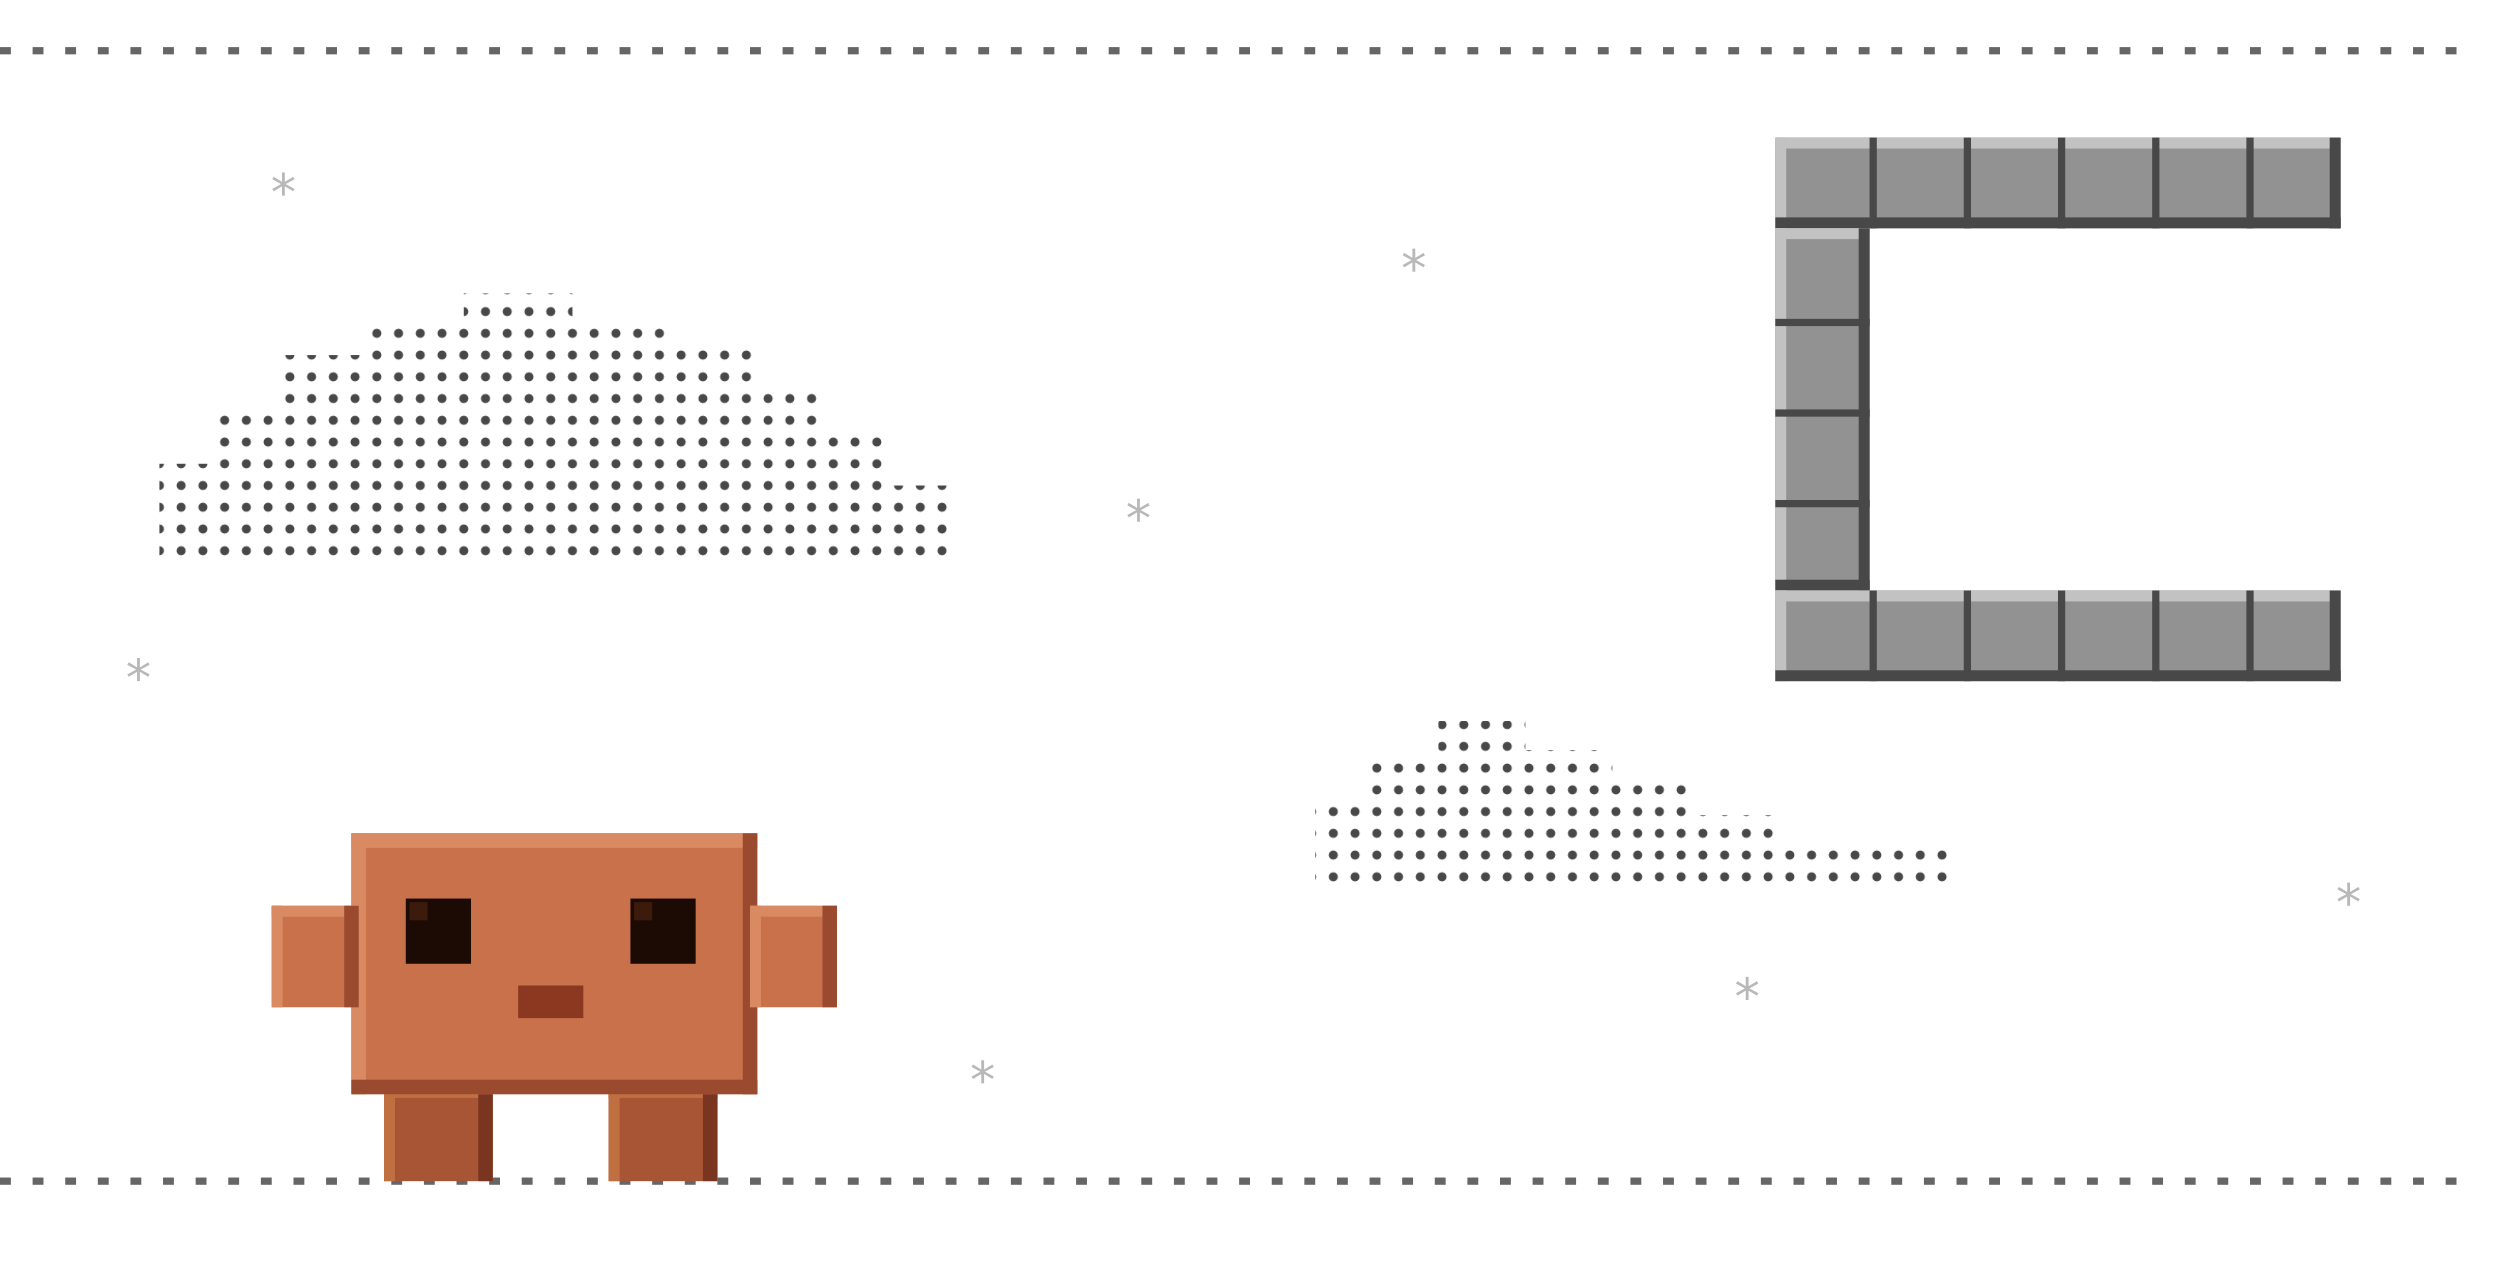
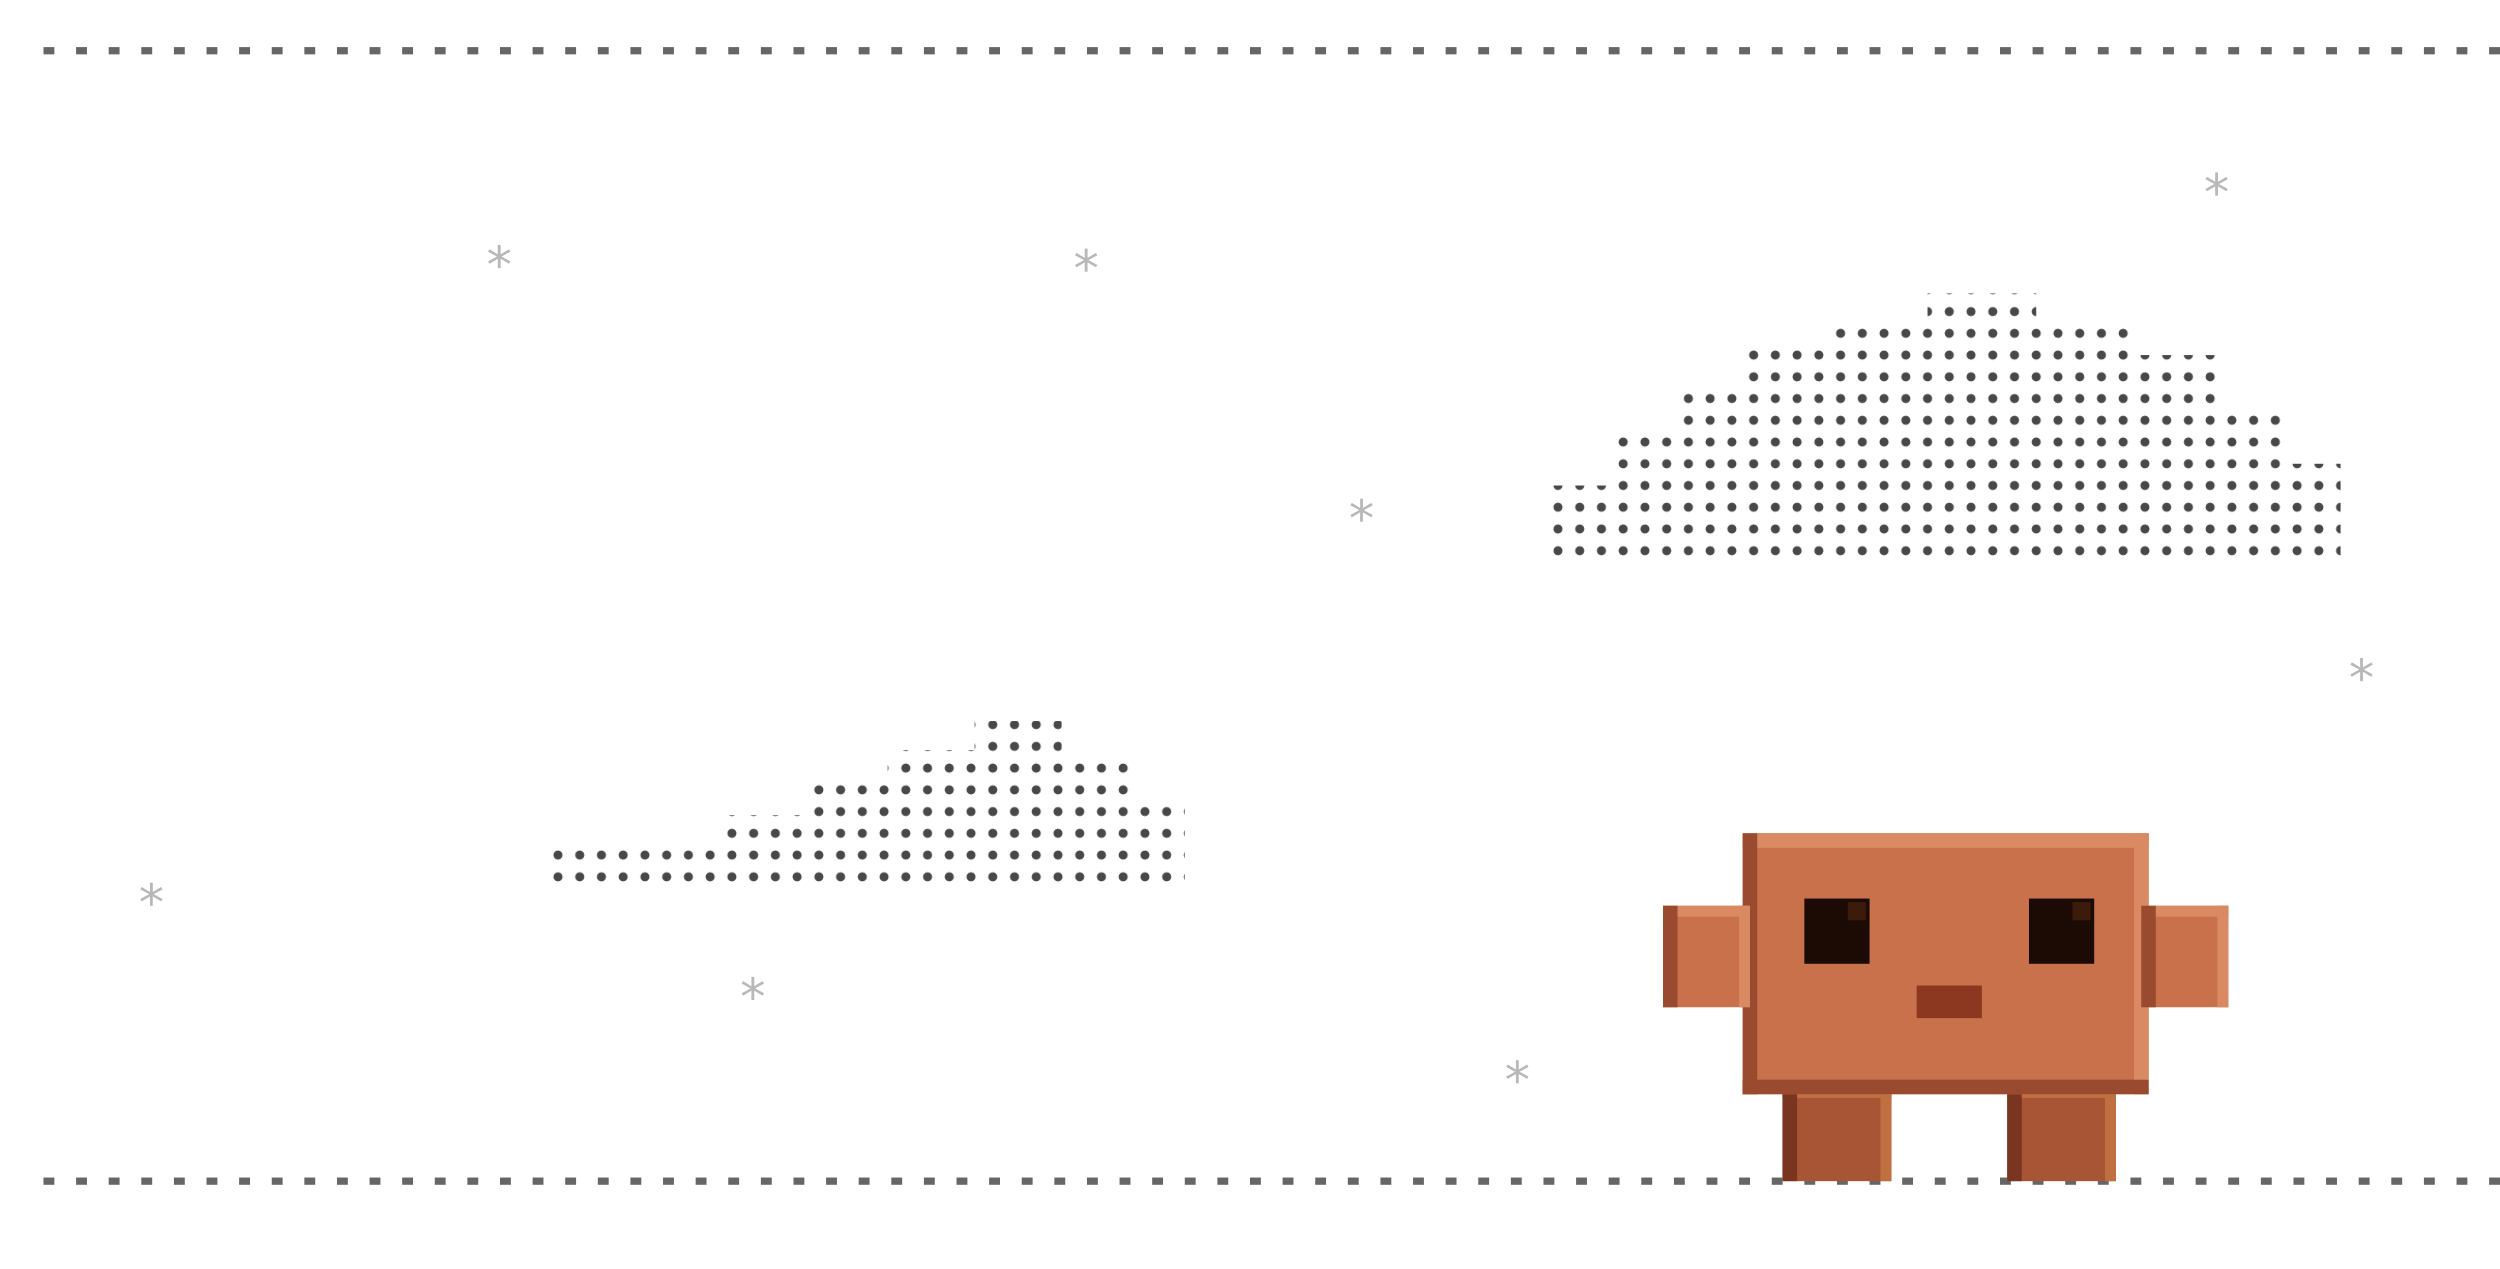
<svg xmlns="http://www.w3.org/2000/svg" viewBox="0 0 690 350" role="img" style="">
  <defs>
    <pattern id="dp" x="0" y="0" width="6" height="6" patternUnits="userSpaceOnUse">
      <circle cx="2" cy="2" r="1.25" fill="#484848" />
    </pattern>
    <filter id="starGlow" x="-120%" y="-120%" width="340%" height="340%" color-interpolation-filters="sRGB">
      <feGaussianBlur in="SourceGraphic" stdDeviation="0.15" result="softGlow">
        <animate attributeName="stdDeviation" values="0.15;0.55;0.15" dur="1.32s" repeatCount="indefinite" />
      </feGaussianBlur>
      <feColorMatrix in="softGlow" type="matrix" values="1 0 0 0 0.38               0 1 0 0 0.38               0 0 1 0 0.38               0 0 0 0.70 0" result="glowColor">
        <animate attributeName="values" values="1 0 0 0 0.25 0 1 0 0 0.25 0 0 1 0 0.25 0 0 0 0.35 0;                 1 0 0 0 0.45 0 1 0 0 0.45 0 0 1 0 0.45 0 0 0 0.80 0;                 1 0 0 0 0.25 0 1 0 0 0.25 0 0 1 0 0.25 0 0 0 0.35 0" dur="1.32s" repeatCount="indefinite" />
      </feColorMatrix>
      <feMerge>
        <feMergeNode in="glowColor" />
        <feMergeNode in="SourceGraphic" />
      </feMerge>
    </filter>
    <style>
   .star-shimmer { transform-box: fill-box; transform-origin: center; filter: url(#starGlow); animation: starBreath 1.32s ease-in-out infinite; }
  @keyframes starBreath {
    0%, 100% { transform: scale(1); }
    50% { transform: scale(1.08); }
  }
</style>
  </defs>
-   <rect width="680" height="340" fill="transparent" style="fill:transparent;stroke:none;color:rgb(0, 0, 0);stroke-width:1px;stroke-linecap:butt;stroke-linejoin:miter;opacity:1;font-family:&quot;Anthropic Sans&quot;, -apple-system, BlinkMacSystemFont, &quot;Segoe UI&quot;, sans-serif;font-size:16px;font-weight:400;text-anchor:start;dominant-baseline:auto" />
-   <line x1="0" y1="14" x2="680" y2="14" stroke="#666" stroke-width="2" stroke-dasharray="3,6" style="fill:rgb(0, 0, 0);stroke:rgb(102, 102, 102);color:rgb(0, 0, 0);stroke-width:2px;stroke-dasharray:3px, 6px;stroke-linecap:butt;stroke-linejoin:miter;opacity:1;font-family:&quot;Anthropic Sans&quot;, -apple-system, BlinkMacSystemFont, &quot;Segoe UI&quot;, sans-serif;font-size:16px;font-weight:400;text-anchor:start;dominant-baseline:auto" />
-   <line x1="0" y1="326" x2="680" y2="326" stroke="#666" stroke-width="2" stroke-dasharray="3,6" style="fill:rgb(0, 0, 0);stroke:rgb(102, 102, 102);color:rgb(0, 0, 0);stroke-width:2px;stroke-dasharray:3px, 6px;stroke-linecap:butt;stroke-linejoin:miter;opacity:1;font-family:&quot;Anthropic Sans&quot;, -apple-system, BlinkMacSystemFont, &quot;Segoe UI&quot;, sans-serif;font-size:16px;font-weight:400;text-anchor:start;dominant-baseline:auto" />
-   <text x="74" y="58" fill="#b8b8b8" font-size="14" font-family="monospace" style="fill:rgb(184, 184, 184);stroke:none;color:rgb(0, 0, 0);stroke-width:1px;stroke-linecap:butt;stroke-linejoin:miter;opacity:1;font-family:monospace;font-size:14px;font-weight:400;text-anchor:start;dominant-baseline:auto" class="star-shimmer">
-     <animate attributeName="opacity" values="0.35;1;0.35" dur="1.32s" begin="0s" repeatCount="indefinite" />*</text>
-   <text x="386" y="79" fill="#b8b8b8" font-size="14" font-family="monospace" style="fill:rgb(184, 184, 184);stroke:none;color:rgb(0, 0, 0);stroke-width:1px;stroke-linecap:butt;stroke-linejoin:miter;opacity:1;font-family:monospace;font-size:14px;font-weight:400;text-anchor:start;dominant-baseline:auto" class="star-shimmer">
-     <animate attributeName="opacity" values="0.35;1;0.35" dur="1.32s" begin="0.16s" repeatCount="indefinite" />*</text>
-   <text x="310" y="148" fill="#b8b8b8" font-size="14" font-family="monospace" style="fill:rgb(184, 184, 184);stroke:none;color:rgb(0, 0, 0);stroke-width:1px;stroke-linecap:butt;stroke-linejoin:miter;opacity:1;font-family:monospace;font-size:14px;font-weight:400;text-anchor:start;dominant-baseline:auto" class="star-shimmer">
-     <animate attributeName="opacity" values="0.35;1;0.35" dur="1.32s" begin="0.32s" repeatCount="indefinite" />*</text>
-   <text x="34" y="192" fill="#b8b8b8" font-size="14" font-family="monospace" style="fill:rgb(184, 184, 184);stroke:none;color:rgb(0, 0, 0);stroke-width:1px;stroke-linecap:butt;stroke-linejoin:miter;opacity:1;font-family:monospace;font-size:14px;font-weight:400;text-anchor:start;dominant-baseline:auto" class="star-shimmer">
-     <animate attributeName="opacity" values="0.35;1;0.35" dur="1.32s" begin="0.48s" repeatCount="indefinite" />*</text>
-   <text x="478" y="280" fill="#b8b8b8" font-size="14" font-family="monospace" style="fill:rgb(184, 184, 184);stroke:none;color:rgb(0, 0, 0);stroke-width:1px;stroke-linecap:butt;stroke-linejoin:miter;opacity:1;font-family:monospace;font-size:14px;font-weight:400;text-anchor:start;dominant-baseline:auto" class="star-shimmer">
-     <animate attributeName="opacity" values="0.35;1;0.35" dur="1.32s" begin="0.64s" repeatCount="indefinite" />*</text>
-   <text x="644" y="254" fill="#b8b8b8" font-size="14" font-family="monospace" style="fill:rgb(184, 184, 184);stroke:none;color:rgb(0, 0, 0);stroke-width:1px;stroke-linecap:butt;stroke-linejoin:miter;opacity:1;font-family:monospace;font-size:14px;font-weight:400;text-anchor:start;dominant-baseline:auto" class="star-shimmer">
-     <animate attributeName="opacity" values="0.35;1;0.35" dur="1.32s" begin="0.80s" repeatCount="indefinite" />*</text>
-   <text x="267" y="303" fill="#b8b8b8" font-size="14" font-family="monospace" style="fill:rgb(184, 184, 184);stroke:none;color:rgb(0, 0, 0);stroke-width:1px;stroke-linecap:butt;stroke-linejoin:miter;opacity:1;font-family:monospace;font-size:14px;font-weight:400;text-anchor:start;dominant-baseline:auto" class="star-shimmer">
-     <animate attributeName="opacity" values="0.35;1;0.35" dur="1.32s" begin="0.96s" repeatCount="indefinite" />*</text>
-   <path d="M44,154 L44,128 L58,128 L58,114 L76,114 L76,98 L100,98 L100,88 L128,88 L128,81 L158,81 L158,88 L184,88 L184,96 L208,96 L208,108 L228,108 L228,120 L246,120 L246,134 L263,134 L263,154 Z" fill="url(#dp)" style="stroke:none;color:rgb(0, 0, 0);stroke-width:1px;stroke-linecap:butt;stroke-linejoin:miter;opacity:1;font-family:&quot;Anthropic Sans&quot;, -apple-system, BlinkMacSystemFont, &quot;Segoe UI&quot;, sans-serif;font-size:16px;font-weight:400;text-anchor:start;dominant-baseline:auto" />
-   <path d="M363,246 L363,220 L376,220 L376,208 L397,208 L397,199 L421,199 L421,207 L445,207 L445,216 L466,216 L466,225 L490,225 L490,234 L540,234 L540,246 Z" fill="url(#dp)" style="stroke:none;color:rgb(0, 0, 0);stroke-width:1px;stroke-linecap:butt;stroke-linejoin:miter;opacity:1;font-family:&quot;Anthropic Sans&quot;, -apple-system, BlinkMacSystemFont, &quot;Segoe UI&quot;, sans-serif;font-size:16px;font-weight:400;text-anchor:start;dominant-baseline:auto" />
-   <rect x="490" y="38" width="156" height="25" fill="#929292" style="fill:rgb(146, 146, 146);stroke:none;color:rgb(0, 0, 0);stroke-width:1px;stroke-linecap:butt;stroke-linejoin:miter;opacity:1;font-family:&quot;Anthropic Sans&quot;, -apple-system, BlinkMacSystemFont, &quot;Segoe UI&quot;, sans-serif;font-size:16px;font-weight:400;text-anchor:start;dominant-baseline:auto" />
-   <rect x="490" y="38" width="156" height="3" fill="#c2c2c2" style="fill:rgb(194, 194, 194);stroke:none;color:rgb(0, 0, 0);stroke-width:1px;stroke-linecap:butt;stroke-linejoin:miter;opacity:1;font-family:&quot;Anthropic Sans&quot;, -apple-system, BlinkMacSystemFont, &quot;Segoe UI&quot;, sans-serif;font-size:16px;font-weight:400;text-anchor:start;dominant-baseline:auto" />
-   <rect x="490" y="38" width="3" height="25" fill="#c2c2c2" style="fill:rgb(194, 194, 194);stroke:none;color:rgb(0, 0, 0);stroke-width:1px;stroke-linecap:butt;stroke-linejoin:miter;opacity:1;font-family:&quot;Anthropic Sans&quot;, -apple-system, BlinkMacSystemFont, &quot;Segoe UI&quot;, sans-serif;font-size:16px;font-weight:400;text-anchor:start;dominant-baseline:auto" />
-   <rect x="643" y="38" width="3" height="25" fill="#484848" style="fill:rgb(72, 72, 72);stroke:none;color:rgb(0, 0, 0);stroke-width:1px;stroke-linecap:butt;stroke-linejoin:miter;opacity:1;font-family:&quot;Anthropic Sans&quot;, -apple-system, BlinkMacSystemFont, &quot;Segoe UI&quot;, sans-serif;font-size:16px;font-weight:400;text-anchor:start;dominant-baseline:auto" />
-   <rect x="490" y="60" width="156" height="3" fill="#484848" style="fill:rgb(72, 72, 72);stroke:none;color:rgb(0, 0, 0);stroke-width:1px;stroke-linecap:butt;stroke-linejoin:miter;opacity:1;font-family:&quot;Anthropic Sans&quot;, -apple-system, BlinkMacSystemFont, &quot;Segoe UI&quot;, sans-serif;font-size:16px;font-weight:400;text-anchor:start;dominant-baseline:auto" />
-   <rect x="516" y="38" width="2" height="25" fill="#484848" style="fill:rgb(72, 72, 72);stroke:none;color:rgb(0, 0, 0);stroke-width:1px;stroke-linecap:butt;stroke-linejoin:miter;opacity:1;font-family:&quot;Anthropic Sans&quot;, -apple-system, BlinkMacSystemFont, &quot;Segoe UI&quot;, sans-serif;font-size:16px;font-weight:400;text-anchor:start;dominant-baseline:auto" />
-   <rect x="542" y="38" width="2" height="25" fill="#484848" style="fill:rgb(72, 72, 72);stroke:none;color:rgb(0, 0, 0);stroke-width:1px;stroke-linecap:butt;stroke-linejoin:miter;opacity:1;font-family:&quot;Anthropic Sans&quot;, -apple-system, BlinkMacSystemFont, &quot;Segoe UI&quot;, sans-serif;font-size:16px;font-weight:400;text-anchor:start;dominant-baseline:auto" />
-   <rect x="568" y="38" width="2" height="25" fill="#484848" style="fill:rgb(72, 72, 72);stroke:none;color:rgb(0, 0, 0);stroke-width:1px;stroke-linecap:butt;stroke-linejoin:miter;opacity:1;font-family:&quot;Anthropic Sans&quot;, -apple-system, BlinkMacSystemFont, &quot;Segoe UI&quot;, sans-serif;font-size:16px;font-weight:400;text-anchor:start;dominant-baseline:auto" />
-   <rect x="594" y="38" width="2" height="25" fill="#484848" style="fill:rgb(72, 72, 72);stroke:none;color:rgb(0, 0, 0);stroke-width:1px;stroke-linecap:butt;stroke-linejoin:miter;opacity:1;font-family:&quot;Anthropic Sans&quot;, -apple-system, BlinkMacSystemFont, &quot;Segoe UI&quot;, sans-serif;font-size:16px;font-weight:400;text-anchor:start;dominant-baseline:auto" />
-   <rect x="620" y="38" width="2" height="25" fill="#484848" style="fill:rgb(72, 72, 72);stroke:none;color:rgb(0, 0, 0);stroke-width:1px;stroke-linecap:butt;stroke-linejoin:miter;opacity:1;font-family:&quot;Anthropic Sans&quot;, -apple-system, BlinkMacSystemFont, &quot;Segoe UI&quot;, sans-serif;font-size:16px;font-weight:400;text-anchor:start;dominant-baseline:auto" />
-   <rect x="490" y="63" width="26" height="100" fill="#929292" style="fill:rgb(146, 146, 146);stroke:none;color:rgb(0, 0, 0);stroke-width:1px;stroke-linecap:butt;stroke-linejoin:miter;opacity:1;font-family:&quot;Anthropic Sans&quot;, -apple-system, BlinkMacSystemFont, &quot;Segoe UI&quot;, sans-serif;font-size:16px;font-weight:400;text-anchor:start;dominant-baseline:auto" />
-   <rect x="490" y="63" width="3" height="100" fill="#c2c2c2" style="fill:rgb(194, 194, 194);stroke:none;color:rgb(0, 0, 0);stroke-width:1px;stroke-linecap:butt;stroke-linejoin:miter;opacity:1;font-family:&quot;Anthropic Sans&quot;, -apple-system, BlinkMacSystemFont, &quot;Segoe UI&quot;, sans-serif;font-size:16px;font-weight:400;text-anchor:start;dominant-baseline:auto" />
-   <rect x="490" y="63" width="26" height="3" fill="#c2c2c2" style="fill:rgb(194, 194, 194);stroke:none;color:rgb(0, 0, 0);stroke-width:1px;stroke-linecap:butt;stroke-linejoin:miter;opacity:1;font-family:&quot;Anthropic Sans&quot;, -apple-system, BlinkMacSystemFont, &quot;Segoe UI&quot;, sans-serif;font-size:16px;font-weight:400;text-anchor:start;dominant-baseline:auto" />
-   <rect x="513" y="63" width="3" height="100" fill="#484848" style="fill:rgb(72, 72, 72);stroke:none;color:rgb(0, 0, 0);stroke-width:1px;stroke-linecap:butt;stroke-linejoin:miter;opacity:1;font-family:&quot;Anthropic Sans&quot;, -apple-system, BlinkMacSystemFont, &quot;Segoe UI&quot;, sans-serif;font-size:16px;font-weight:400;text-anchor:start;dominant-baseline:auto" />
-   <rect x="490" y="160" width="26" height="3" fill="#484848" style="fill:rgb(72, 72, 72);stroke:none;color:rgb(0, 0, 0);stroke-width:1px;stroke-linecap:butt;stroke-linejoin:miter;opacity:1;font-family:&quot;Anthropic Sans&quot;, -apple-system, BlinkMacSystemFont, &quot;Segoe UI&quot;, sans-serif;font-size:16px;font-weight:400;text-anchor:start;dominant-baseline:auto" />
-   <rect x="490" y="88" width="26" height="2" fill="#484848" style="fill:rgb(72, 72, 72);stroke:none;color:rgb(0, 0, 0);stroke-width:1px;stroke-linecap:butt;stroke-linejoin:miter;opacity:1;font-family:&quot;Anthropic Sans&quot;, -apple-system, BlinkMacSystemFont, &quot;Segoe UI&quot;, sans-serif;font-size:16px;font-weight:400;text-anchor:start;dominant-baseline:auto" />
-   <rect x="490" y="113" width="26" height="2" fill="#484848" style="fill:rgb(72, 72, 72);stroke:none;color:rgb(0, 0, 0);stroke-width:1px;stroke-linecap:butt;stroke-linejoin:miter;opacity:1;font-family:&quot;Anthropic Sans&quot;, -apple-system, BlinkMacSystemFont, &quot;Segoe UI&quot;, sans-serif;font-size:16px;font-weight:400;text-anchor:start;dominant-baseline:auto" />
-   <rect x="490" y="138" width="26" height="2" fill="#484848" style="fill:rgb(72, 72, 72);stroke:none;color:rgb(0, 0, 0);stroke-width:1px;stroke-linecap:butt;stroke-linejoin:miter;opacity:1;font-family:&quot;Anthropic Sans&quot;, -apple-system, BlinkMacSystemFont, &quot;Segoe UI&quot;, sans-serif;font-size:16px;font-weight:400;text-anchor:start;dominant-baseline:auto" />
-   <rect x="490" y="163" width="156" height="25" fill="#929292" style="fill:rgb(146, 146, 146);stroke:none;color:rgb(0, 0, 0);stroke-width:1px;stroke-linecap:butt;stroke-linejoin:miter;opacity:1;font-family:&quot;Anthropic Sans&quot;, -apple-system, BlinkMacSystemFont, &quot;Segoe UI&quot;, sans-serif;font-size:16px;font-weight:400;text-anchor:start;dominant-baseline:auto" />
-   <rect x="490" y="163" width="156" height="3" fill="#c2c2c2" style="fill:rgb(194, 194, 194);stroke:none;color:rgb(0, 0, 0);stroke-width:1px;stroke-linecap:butt;stroke-linejoin:miter;opacity:1;font-family:&quot;Anthropic Sans&quot;, -apple-system, BlinkMacSystemFont, &quot;Segoe UI&quot;, sans-serif;font-size:16px;font-weight:400;text-anchor:start;dominant-baseline:auto" />
-   <rect x="490" y="163" width="3" height="25" fill="#c2c2c2" style="fill:rgb(194, 194, 194);stroke:none;color:rgb(0, 0, 0);stroke-width:1px;stroke-linecap:butt;stroke-linejoin:miter;opacity:1;font-family:&quot;Anthropic Sans&quot;, -apple-system, BlinkMacSystemFont, &quot;Segoe UI&quot;, sans-serif;font-size:16px;font-weight:400;text-anchor:start;dominant-baseline:auto" />
-   <rect x="643" y="163" width="3" height="25" fill="#484848" style="fill:rgb(72, 72, 72);stroke:none;color:rgb(0, 0, 0);stroke-width:1px;stroke-linecap:butt;stroke-linejoin:miter;opacity:1;font-family:&quot;Anthropic Sans&quot;, -apple-system, BlinkMacSystemFont, &quot;Segoe UI&quot;, sans-serif;font-size:16px;font-weight:400;text-anchor:start;dominant-baseline:auto" />
-   <rect x="490" y="185" width="156" height="3" fill="#484848" style="fill:rgb(72, 72, 72);stroke:none;color:rgb(0, 0, 0);stroke-width:1px;stroke-linecap:butt;stroke-linejoin:miter;opacity:1;font-family:&quot;Anthropic Sans&quot;, -apple-system, BlinkMacSystemFont, &quot;Segoe UI&quot;, sans-serif;font-size:16px;font-weight:400;text-anchor:start;dominant-baseline:auto" />
-   <rect x="516" y="163" width="2" height="25" fill="#484848" style="fill:rgb(72, 72, 72);stroke:none;color:rgb(0, 0, 0);stroke-width:1px;stroke-linecap:butt;stroke-linejoin:miter;opacity:1;font-family:&quot;Anthropic Sans&quot;, -apple-system, BlinkMacSystemFont, &quot;Segoe UI&quot;, sans-serif;font-size:16px;font-weight:400;text-anchor:start;dominant-baseline:auto" />
-   <rect x="542" y="163" width="2" height="25" fill="#484848" style="fill:rgb(72, 72, 72);stroke:none;color:rgb(0, 0, 0);stroke-width:1px;stroke-linecap:butt;stroke-linejoin:miter;opacity:1;font-family:&quot;Anthropic Sans&quot;, -apple-system, BlinkMacSystemFont, &quot;Segoe UI&quot;, sans-serif;font-size:16px;font-weight:400;text-anchor:start;dominant-baseline:auto" />
-   <rect x="568" y="163" width="2" height="25" fill="#484848" style="fill:rgb(72, 72, 72);stroke:none;color:rgb(0, 0, 0);stroke-width:1px;stroke-linecap:butt;stroke-linejoin:miter;opacity:1;font-family:&quot;Anthropic Sans&quot;, -apple-system, BlinkMacSystemFont, &quot;Segoe UI&quot;, sans-serif;font-size:16px;font-weight:400;text-anchor:start;dominant-baseline:auto" />
-   <rect x="594" y="163" width="2" height="25" fill="#484848" style="fill:rgb(72, 72, 72);stroke:none;color:rgb(0, 0, 0);stroke-width:1px;stroke-linecap:butt;stroke-linejoin:miter;opacity:1;font-family:&quot;Anthropic Sans&quot;, -apple-system, BlinkMacSystemFont, &quot;Segoe UI&quot;, sans-serif;font-size:16px;font-weight:400;text-anchor:start;dominant-baseline:auto" />
-   <rect x="620" y="163" width="2" height="25" fill="#484848" style="fill:rgb(72, 72, 72);stroke:none;color:rgb(0, 0, 0);stroke-width:1px;stroke-linecap:butt;stroke-linejoin:miter;opacity:1;font-family:&quot;Anthropic Sans&quot;, -apple-system, BlinkMacSystemFont, &quot;Segoe UI&quot;, sans-serif;font-size:16px;font-weight:400;text-anchor:start;dominant-baseline:auto" />
-   <g id="character-legs">
-     <rect x="106" y="300" width="30" height="26" fill="#a85535" style="fill:rgb(168, 85, 53);stroke:none;color:rgb(0, 0, 0);stroke-width:1px;stroke-linecap:butt;stroke-linejoin:miter;opacity:1;font-family:&quot;Anthropic Sans&quot;, -apple-system, BlinkMacSystemFont, &quot;Segoe UI&quot;, sans-serif;font-size:16px;font-weight:400;text-anchor:start;dominant-baseline:auto" />
-     <rect x="106" y="300" width="3" height="26" fill="#c07040" style="fill:rgb(192, 112, 64);stroke:none;color:rgb(0, 0, 0);stroke-width:1px;stroke-linecap:butt;stroke-linejoin:miter;opacity:1;font-family:&quot;Anthropic Sans&quot;, -apple-system, BlinkMacSystemFont, &quot;Segoe UI&quot;, sans-serif;font-size:16px;font-weight:400;text-anchor:start;dominant-baseline:auto" />
-     <rect x="106" y="300" width="30" height="3" fill="#c07040" style="fill:rgb(192, 112, 64);stroke:none;color:rgb(0, 0, 0);stroke-width:1px;stroke-linecap:butt;stroke-linejoin:miter;opacity:1;font-family:&quot;Anthropic Sans&quot;, -apple-system, BlinkMacSystemFont, &quot;Segoe UI&quot;, sans-serif;font-size:16px;font-weight:400;text-anchor:start;dominant-baseline:auto" />
-     <rect x="132" y="300" width="4" height="26" fill="#7a3520" style="fill:rgb(122, 53, 32);stroke:none;color:rgb(0, 0, 0);stroke-width:1px;stroke-linecap:butt;stroke-linejoin:miter;opacity:1;font-family:&quot;Anthropic Sans&quot;, -apple-system, BlinkMacSystemFont, &quot;Segoe UI&quot;, sans-serif;font-size:16px;font-weight:400;text-anchor:start;dominant-baseline:auto" />
-     <rect x="168" y="300" width="30" height="26" fill="#a85535" style="fill:rgb(168, 85, 53);stroke:none;color:rgb(0, 0, 0);stroke-width:1px;stroke-linecap:butt;stroke-linejoin:miter;opacity:1;font-family:&quot;Anthropic Sans&quot;, -apple-system, BlinkMacSystemFont, &quot;Segoe UI&quot;, sans-serif;font-size:16px;font-weight:400;text-anchor:start;dominant-baseline:auto" />
-     <rect x="168" y="300" width="3" height="26" fill="#c07040" style="fill:rgb(192, 112, 64);stroke:none;color:rgb(0, 0, 0);stroke-width:1px;stroke-linecap:butt;stroke-linejoin:miter;opacity:1;font-family:&quot;Anthropic Sans&quot;, -apple-system, BlinkMacSystemFont, &quot;Segoe UI&quot;, sans-serif;font-size:16px;font-weight:400;text-anchor:start;dominant-baseline:auto" />
-     <rect x="168" y="300" width="30" height="3" fill="#c07040" style="fill:rgb(192, 112, 64);stroke:none;color:rgb(0, 0, 0);stroke-width:1px;stroke-linecap:butt;stroke-linejoin:miter;opacity:1;font-family:&quot;Anthropic Sans&quot;, -apple-system, BlinkMacSystemFont, &quot;Segoe UI&quot;, sans-serif;font-size:16px;font-weight:400;text-anchor:start;dominant-baseline:auto" />
-     <rect x="194" y="300" width="4" height="26" fill="#7a3520" style="fill:rgb(122, 53, 32);stroke:none;color:rgb(0, 0, 0);stroke-width:1px;stroke-linecap:butt;stroke-linejoin:miter;opacity:1;font-family:&quot;Anthropic Sans&quot;, -apple-system, BlinkMacSystemFont, &quot;Segoe UI&quot;, sans-serif;font-size:16px;font-weight:400;text-anchor:start;dominant-baseline:auto" />
-   </g>
-   <g id="character-upper">
-     <animateTransform attributeName="transform" type="translate" dur="2.64s" repeatCount="indefinite" calcMode="discrete" values="0 0;0 0;0 1;0 1;0 2;0 2;0 2;0 1;0 1;0 0;0 0;0 0;0 0;0 0;0 0;0 0;0 0" keyTimes="0;0.062;0.125;0.188;0.25;0.312;0.375;0.438;0.5;0.562;0.625;0.688;0.75;0.812;0.875;0.938;1" />
-     <rect x="97" y="230" width="112" height="72" fill="#c8714a" style="fill:rgb(200, 113, 74);stroke:none;color:rgb(0, 0, 0);stroke-width:1px;stroke-linecap:butt;stroke-linejoin:miter;opacity:1;font-family:&quot;Anthropic Sans&quot;, -apple-system, BlinkMacSystemFont, &quot;Segoe UI&quot;, sans-serif;font-size:16px;font-weight:400;text-anchor:start;dominant-baseline:auto" />
-     <rect x="97" y="230" width="112" height="4" fill="#da8a62" style="fill:rgb(218, 138, 98);stroke:none;color:rgb(0, 0, 0);stroke-width:1px;stroke-linecap:butt;stroke-linejoin:miter;opacity:1;font-family:&quot;Anthropic Sans&quot;, -apple-system, BlinkMacSystemFont, &quot;Segoe UI&quot;, sans-serif;font-size:16px;font-weight:400;text-anchor:start;dominant-baseline:auto" />
-     <rect x="97" y="230" width="4" height="72" fill="#da8a62" style="fill:rgb(218, 138, 98);stroke:none;color:rgb(0, 0, 0);stroke-width:1px;stroke-linecap:butt;stroke-linejoin:miter;opacity:1;font-family:&quot;Anthropic Sans&quot;, -apple-system, BlinkMacSystemFont, &quot;Segoe UI&quot;, sans-serif;font-size:16px;font-weight:400;text-anchor:start;dominant-baseline:auto" />
-     <rect x="205" y="230" width="4" height="72" fill="#9a4a2e" style="fill:rgb(154, 74, 46);stroke:none;color:rgb(0, 0, 0);stroke-width:1px;stroke-linecap:butt;stroke-linejoin:miter;opacity:1;font-family:&quot;Anthropic Sans&quot;, -apple-system, BlinkMacSystemFont, &quot;Segoe UI&quot;, sans-serif;font-size:16px;font-weight:400;text-anchor:start;dominant-baseline:auto" />
-     <rect x="97" y="298" width="112" height="4" fill="#9a4a2e" style="fill:rgb(154, 74, 46);stroke:none;color:rgb(0, 0, 0);stroke-width:1px;stroke-linecap:butt;stroke-linejoin:miter;opacity:1;font-family:&quot;Anthropic Sans&quot;, -apple-system, BlinkMacSystemFont, &quot;Segoe UI&quot;, sans-serif;font-size:16px;font-weight:400;text-anchor:start;dominant-baseline:auto" />
-     <rect x="75" y="250" width="24" height="28" fill="#c8714a" style="fill:rgb(200, 113, 74);stroke:none;color:rgb(0, 0, 0);stroke-width:1px;stroke-linecap:butt;stroke-linejoin:miter;opacity:1;font-family:&quot;Anthropic Sans&quot;, -apple-system, BlinkMacSystemFont, &quot;Segoe UI&quot;, sans-serif;font-size:16px;font-weight:400;text-anchor:start;dominant-baseline:auto" />
-     <rect x="75" y="250" width="3" height="28" fill="#da8a62" style="fill:rgb(218, 138, 98);stroke:none;color:rgb(0, 0, 0);stroke-width:1px;stroke-linecap:butt;stroke-linejoin:miter;opacity:1;font-family:&quot;Anthropic Sans&quot;, -apple-system, BlinkMacSystemFont, &quot;Segoe UI&quot;, sans-serif;font-size:16px;font-weight:400;text-anchor:start;dominant-baseline:auto" />
-     <rect x="75" y="250" width="24" height="3" fill="#da8a62" style="fill:rgb(218, 138, 98);stroke:none;color:rgb(0, 0, 0);stroke-width:1px;stroke-linecap:butt;stroke-linejoin:miter;opacity:1;font-family:&quot;Anthropic Sans&quot;, -apple-system, BlinkMacSystemFont, &quot;Segoe UI&quot;, sans-serif;font-size:16px;font-weight:400;text-anchor:start;dominant-baseline:auto" />
-     <rect x="95" y="250" width="4" height="28" fill="#9a4a2e" style="fill:rgb(154, 74, 46);stroke:none;color:rgb(0, 0, 0);stroke-width:1px;stroke-linecap:butt;stroke-linejoin:miter;opacity:1;font-family:&quot;Anthropic Sans&quot;, -apple-system, BlinkMacSystemFont, &quot;Segoe UI&quot;, sans-serif;font-size:16px;font-weight:400;text-anchor:start;dominant-baseline:auto" />
-     <rect x="207" y="250" width="24" height="28" fill="#c8714a" style="fill:rgb(200, 113, 74);stroke:none;color:rgb(0, 0, 0);stroke-width:1px;stroke-linecap:butt;stroke-linejoin:miter;opacity:1;font-family:&quot;Anthropic Sans&quot;, -apple-system, BlinkMacSystemFont, &quot;Segoe UI&quot;, sans-serif;font-size:16px;font-weight:400;text-anchor:start;dominant-baseline:auto" />
-     <rect x="207" y="250" width="3" height="28" fill="#da8a62" style="fill:rgb(218, 138, 98);stroke:none;color:rgb(0, 0, 0);stroke-width:1px;stroke-linecap:butt;stroke-linejoin:miter;opacity:1;font-family:&quot;Anthropic Sans&quot;, -apple-system, BlinkMacSystemFont, &quot;Segoe UI&quot;, sans-serif;font-size:16px;font-weight:400;text-anchor:start;dominant-baseline:auto" />
-     <rect x="207" y="250" width="24" height="3" fill="#da8a62" style="fill:rgb(218, 138, 98);stroke:none;color:rgb(0, 0, 0);stroke-width:1px;stroke-linecap:butt;stroke-linejoin:miter;opacity:1;font-family:&quot;Anthropic Sans&quot;, -apple-system, BlinkMacSystemFont, &quot;Segoe UI&quot;, sans-serif;font-size:16px;font-weight:400;text-anchor:start;dominant-baseline:auto" />
-     <rect x="227" y="250" width="4" height="28" fill="#9a4a2e" style="fill:rgb(154, 74, 46);stroke:none;color:rgb(0, 0, 0);stroke-width:1px;stroke-linecap:butt;stroke-linejoin:miter;opacity:1;font-family:&quot;Anthropic Sans&quot;, -apple-system, BlinkMacSystemFont, &quot;Segoe UI&quot;, sans-serif;font-size:16px;font-weight:400;text-anchor:start;dominant-baseline:auto" />
-     <rect x="112" y="248" width="18" height="18" fill="#1c0a04" style="fill:rgb(28, 10, 4);stroke:none;color:rgb(0, 0, 0);stroke-width:1px;stroke-linecap:butt;stroke-linejoin:miter;opacity:1;font-family:&quot;Anthropic Sans&quot;, -apple-system, BlinkMacSystemFont, &quot;Segoe UI&quot;, sans-serif;font-size:16px;font-weight:400;text-anchor:start;dominant-baseline:auto" />
-     <rect x="113" y="249" width="5" height="5" fill="#3c1a0c" style="fill:rgb(60, 26, 12);stroke:none;color:rgb(0, 0, 0);stroke-width:1px;stroke-linecap:butt;stroke-linejoin:miter;opacity:1;font-family:&quot;Anthropic Sans&quot;, -apple-system, BlinkMacSystemFont, &quot;Segoe UI&quot;, sans-serif;font-size:16px;font-weight:400;text-anchor:start;dominant-baseline:auto" />
-     <rect x="174" y="248" width="18" height="18" fill="#1c0a04" style="fill:rgb(28, 10, 4);stroke:none;color:rgb(0, 0, 0);stroke-width:1px;stroke-linecap:butt;stroke-linejoin:miter;opacity:1;font-family:&quot;Anthropic Sans&quot;, -apple-system, BlinkMacSystemFont, &quot;Segoe UI&quot;, sans-serif;font-size:16px;font-weight:400;text-anchor:start;dominant-baseline:auto" />
-     <rect x="175" y="249" width="5" height="5" fill="#3c1a0c" style="fill:rgb(60, 26, 12);stroke:none;color:rgb(0, 0, 0);stroke-width:1px;stroke-linecap:butt;stroke-linejoin:miter;opacity:1;font-family:&quot;Anthropic Sans&quot;, -apple-system, BlinkMacSystemFont, &quot;Segoe UI&quot;, sans-serif;font-size:16px;font-weight:400;text-anchor:start;dominant-baseline:auto" />
-     <rect x="143" y="272" width="18" height="9" fill="#8c3820" style="fill:rgb(140, 56, 32);stroke:none;color:rgb(0, 0, 0);stroke-width:1px;stroke-linecap:butt;stroke-linejoin:miter;opacity:1;font-family:&quot;Anthropic Sans&quot;, -apple-system, BlinkMacSystemFont, &quot;Segoe UI&quot;, sans-serif;font-size:16px;font-weight:400;text-anchor:start;dominant-baseline:auto" />
+   <g transform="translate(690,0) scale(-1,1)">
+     <rect width="680" height="340" fill="transparent" style="fill:transparent;stroke:none;color:rgb(0, 0, 0);stroke-width:1px;stroke-linecap:butt;stroke-linejoin:miter;opacity:1;font-family:&quot;Anthropic Sans&quot;, -apple-system, BlinkMacSystemFont, &quot;Segoe UI&quot;, sans-serif;font-size:16px;font-weight:400;text-anchor:start;dominant-baseline:auto" />
+     <line x1="0" y1="14" x2="680" y2="14" stroke="#666" stroke-width="2" stroke-dasharray="3,6" style="fill:rgb(0, 0, 0);stroke:rgb(102, 102, 102);color:rgb(0, 0, 0);stroke-width:2px;stroke-dasharray:3px, 6px;stroke-linecap:butt;stroke-linejoin:miter;opacity:1;font-family:&quot;Anthropic Sans&quot;, -apple-system, BlinkMacSystemFont, &quot;Segoe UI&quot;, sans-serif;font-size:16px;font-weight:400;text-anchor:start;dominant-baseline:auto" />
+     <line x1="0" y1="326" x2="680" y2="326" stroke="#666" stroke-width="2" stroke-dasharray="3,6" style="fill:rgb(0, 0, 0);stroke:rgb(102, 102, 102);color:rgb(0, 0, 0);stroke-width:2px;stroke-dasharray:3px, 6px;stroke-linecap:butt;stroke-linejoin:miter;opacity:1;font-family:&quot;Anthropic Sans&quot;, -apple-system, BlinkMacSystemFont, &quot;Segoe UI&quot;, sans-serif;font-size:16px;font-weight:400;text-anchor:start;dominant-baseline:auto" />
+     <text x="74" y="58" fill="#b8b8b8" font-size="14" font-family="monospace" style="fill:rgb(184, 184, 184);stroke:none;color:rgb(0, 0, 0);stroke-width:1px;stroke-linecap:butt;stroke-linejoin:miter;opacity:1;font-family:monospace;font-size:14px;font-weight:400;text-anchor:start;dominant-baseline:auto" class="star-shimmer">
+       <animate attributeName="opacity" values="0.35;1;0.35" dur="1.32s" begin="0s" repeatCount="indefinite" />*</text>
+     <text x="386" y="79" fill="#b8b8b8" font-size="14" font-family="monospace" style="fill:rgb(184, 184, 184);stroke:none;color:rgb(0, 0, 0);stroke-width:1px;stroke-linecap:butt;stroke-linejoin:miter;opacity:1;font-family:monospace;font-size:14px;font-weight:400;text-anchor:start;dominant-baseline:auto" class="star-shimmer">
+       <animate attributeName="opacity" values="0.35;1;0.35" dur="1.32s" begin="0.16s" repeatCount="indefinite" />*</text>
+     <text x="310" y="148" fill="#b8b8b8" font-size="14" font-family="monospace" style="fill:rgb(184, 184, 184);stroke:none;color:rgb(0, 0, 0);stroke-width:1px;stroke-linecap:butt;stroke-linejoin:miter;opacity:1;font-family:monospace;font-size:14px;font-weight:400;text-anchor:start;dominant-baseline:auto" class="star-shimmer">
+       <animate attributeName="opacity" values="0.35;1;0.35" dur="1.32s" begin="0.32s" repeatCount="indefinite" />*</text>
+     <text x="34" y="192" fill="#b8b8b8" font-size="14" font-family="monospace" style="fill:rgb(184, 184, 184);stroke:none;color:rgb(0, 0, 0);stroke-width:1px;stroke-linecap:butt;stroke-linejoin:miter;opacity:1;font-family:monospace;font-size:14px;font-weight:400;text-anchor:start;dominant-baseline:auto" class="star-shimmer">
+       <animate attributeName="opacity" values="0.35;1;0.35" dur="1.32s" begin="0.48s" repeatCount="indefinite" />*</text>
+     <text x="478" y="280" fill="#b8b8b8" font-size="14" font-family="monospace" style="fill:rgb(184, 184, 184);stroke:none;color:rgb(0, 0, 0);stroke-width:1px;stroke-linecap:butt;stroke-linejoin:miter;opacity:1;font-family:monospace;font-size:14px;font-weight:400;text-anchor:start;dominant-baseline:auto" class="star-shimmer">
+       <animate attributeName="opacity" values="0.35;1;0.35" dur="1.32s" begin="0.64s" repeatCount="indefinite" />*</text>
+     <text x="644" y="254" fill="#b8b8b8" font-size="14" font-family="monospace" style="fill:rgb(184, 184, 184);stroke:none;color:rgb(0, 0, 0);stroke-width:1px;stroke-linecap:butt;stroke-linejoin:miter;opacity:1;font-family:monospace;font-size:14px;font-weight:400;text-anchor:start;dominant-baseline:auto" class="star-shimmer">
+       <animate attributeName="opacity" values="0.35;1;0.35" dur="1.32s" begin="0.80s" repeatCount="indefinite" />*</text>
+     <text x="267" y="303" fill="#b8b8b8" font-size="14" font-family="monospace" style="fill:rgb(184, 184, 184);stroke:none;color:rgb(0, 0, 0);stroke-width:1px;stroke-linecap:butt;stroke-linejoin:miter;opacity:1;font-family:monospace;font-size:14px;font-weight:400;text-anchor:start;dominant-baseline:auto" class="star-shimmer">
+       <animate attributeName="opacity" values="0.35;1;0.35" dur="1.32s" begin="0.96s" repeatCount="indefinite" />*</text>
+     <path d="M44,154 L44,128 L58,128 L58,114 L76,114 L76,98 L100,98 L100,88 L128,88 L128,81 L158,81 L158,88 L184,88 L184,96 L208,96 L208,108 L228,108 L228,120 L246,120 L246,134 L263,134 L263,154 Z" fill="url(#dp)" style="stroke:none;color:rgb(0, 0, 0);stroke-width:1px;stroke-linecap:butt;stroke-linejoin:miter;opacity:1;font-family:&quot;Anthropic Sans&quot;, -apple-system, BlinkMacSystemFont, &quot;Segoe UI&quot;, sans-serif;font-size:16px;font-weight:400;text-anchor:start;dominant-baseline:auto" />
+     <path d="M363,246 L363,220 L376,220 L376,208 L397,208 L397,199 L421,199 L421,207 L445,207 L445,216 L466,216 L466,225 L490,225 L490,234 L540,234 L540,246 Z" fill="url(#dp)" style="stroke:none;color:rgb(0, 0, 0);stroke-width:1px;stroke-linecap:butt;stroke-linejoin:miter;opacity:1;font-family:&quot;Anthropic Sans&quot;, -apple-system, BlinkMacSystemFont, &quot;Segoe UI&quot;, sans-serif;font-size:16px;font-weight:400;text-anchor:start;dominant-baseline:auto" />
+     <g id="character-legs">
+       <rect x="106" y="300" width="30" height="26" fill="#a85535" style="fill:rgb(168, 85, 53);stroke:none;color:rgb(0, 0, 0);stroke-width:1px;stroke-linecap:butt;stroke-linejoin:miter;opacity:1;font-family:&quot;Anthropic Sans&quot;, -apple-system, BlinkMacSystemFont, &quot;Segoe UI&quot;, sans-serif;font-size:16px;font-weight:400;text-anchor:start;dominant-baseline:auto" />
+       <rect x="106" y="300" width="3" height="26" fill="#c07040" style="fill:rgb(192, 112, 64);stroke:none;color:rgb(0, 0, 0);stroke-width:1px;stroke-linecap:butt;stroke-linejoin:miter;opacity:1;font-family:&quot;Anthropic Sans&quot;, -apple-system, BlinkMacSystemFont, &quot;Segoe UI&quot;, sans-serif;font-size:16px;font-weight:400;text-anchor:start;dominant-baseline:auto" />
+       <rect x="106" y="300" width="30" height="3" fill="#c07040" style="fill:rgb(192, 112, 64);stroke:none;color:rgb(0, 0, 0);stroke-width:1px;stroke-linecap:butt;stroke-linejoin:miter;opacity:1;font-family:&quot;Anthropic Sans&quot;, -apple-system, BlinkMacSystemFont, &quot;Segoe UI&quot;, sans-serif;font-size:16px;font-weight:400;text-anchor:start;dominant-baseline:auto" />
+       <rect x="132" y="300" width="4" height="26" fill="#7a3520" style="fill:rgb(122, 53, 32);stroke:none;color:rgb(0, 0, 0);stroke-width:1px;stroke-linecap:butt;stroke-linejoin:miter;opacity:1;font-family:&quot;Anthropic Sans&quot;, -apple-system, BlinkMacSystemFont, &quot;Segoe UI&quot;, sans-serif;font-size:16px;font-weight:400;text-anchor:start;dominant-baseline:auto" />
+       <rect x="168" y="300" width="30" height="26" fill="#a85535" style="fill:rgb(168, 85, 53);stroke:none;color:rgb(0, 0, 0);stroke-width:1px;stroke-linecap:butt;stroke-linejoin:miter;opacity:1;font-family:&quot;Anthropic Sans&quot;, -apple-system, BlinkMacSystemFont, &quot;Segoe UI&quot;, sans-serif;font-size:16px;font-weight:400;text-anchor:start;dominant-baseline:auto" />
+       <rect x="168" y="300" width="3" height="26" fill="#c07040" style="fill:rgb(192, 112, 64);stroke:none;color:rgb(0, 0, 0);stroke-width:1px;stroke-linecap:butt;stroke-linejoin:miter;opacity:1;font-family:&quot;Anthropic Sans&quot;, -apple-system, BlinkMacSystemFont, &quot;Segoe UI&quot;, sans-serif;font-size:16px;font-weight:400;text-anchor:start;dominant-baseline:auto" />
+       <rect x="168" y="300" width="30" height="3" fill="#c07040" style="fill:rgb(192, 112, 64);stroke:none;color:rgb(0, 0, 0);stroke-width:1px;stroke-linecap:butt;stroke-linejoin:miter;opacity:1;font-family:&quot;Anthropic Sans&quot;, -apple-system, BlinkMacSystemFont, &quot;Segoe UI&quot;, sans-serif;font-size:16px;font-weight:400;text-anchor:start;dominant-baseline:auto" />
+       <rect x="194" y="300" width="4" height="26" fill="#7a3520" style="fill:rgb(122, 53, 32);stroke:none;color:rgb(0, 0, 0);stroke-width:1px;stroke-linecap:butt;stroke-linejoin:miter;opacity:1;font-family:&quot;Anthropic Sans&quot;, -apple-system, BlinkMacSystemFont, &quot;Segoe UI&quot;, sans-serif;font-size:16px;font-weight:400;text-anchor:start;dominant-baseline:auto" />
+     </g>
+     <g id="character-upper">
+       <animateTransform attributeName="transform" type="translate" dur="2.64s" repeatCount="indefinite" calcMode="discrete" values="0 0;0 0;0 1;0 1;0 2;0 2;0 2;0 1;0 1;0 0;0 0;0 0;0 0;0 0;0 0;0 0;0 0" keyTimes="0;0.062;0.125;0.188;0.25;0.312;0.375;0.438;0.5;0.562;0.625;0.688;0.75;0.812;0.875;0.938;1" />
+       <rect x="97" y="230" width="112" height="72" fill="#c8714a" style="fill:rgb(200, 113, 74);stroke:none;color:rgb(0, 0, 0);stroke-width:1px;stroke-linecap:butt;stroke-linejoin:miter;opacity:1;font-family:&quot;Anthropic Sans&quot;, -apple-system, BlinkMacSystemFont, &quot;Segoe UI&quot;, sans-serif;font-size:16px;font-weight:400;text-anchor:start;dominant-baseline:auto" />
+       <rect x="97" y="230" width="112" height="4" fill="#da8a62" style="fill:rgb(218, 138, 98);stroke:none;color:rgb(0, 0, 0);stroke-width:1px;stroke-linecap:butt;stroke-linejoin:miter;opacity:1;font-family:&quot;Anthropic Sans&quot;, -apple-system, BlinkMacSystemFont, &quot;Segoe UI&quot;, sans-serif;font-size:16px;font-weight:400;text-anchor:start;dominant-baseline:auto" />
+       <rect x="97" y="230" width="4" height="72" fill="#da8a62" style="fill:rgb(218, 138, 98);stroke:none;color:rgb(0, 0, 0);stroke-width:1px;stroke-linecap:butt;stroke-linejoin:miter;opacity:1;font-family:&quot;Anthropic Sans&quot;, -apple-system, BlinkMacSystemFont, &quot;Segoe UI&quot;, sans-serif;font-size:16px;font-weight:400;text-anchor:start;dominant-baseline:auto" />
+       <rect x="205" y="230" width="4" height="72" fill="#9a4a2e" style="fill:rgb(154, 74, 46);stroke:none;color:rgb(0, 0, 0);stroke-width:1px;stroke-linecap:butt;stroke-linejoin:miter;opacity:1;font-family:&quot;Anthropic Sans&quot;, -apple-system, BlinkMacSystemFont, &quot;Segoe UI&quot;, sans-serif;font-size:16px;font-weight:400;text-anchor:start;dominant-baseline:auto" />
+       <rect x="97" y="298" width="112" height="4" fill="#9a4a2e" style="fill:rgb(154, 74, 46);stroke:none;color:rgb(0, 0, 0);stroke-width:1px;stroke-linecap:butt;stroke-linejoin:miter;opacity:1;font-family:&quot;Anthropic Sans&quot;, -apple-system, BlinkMacSystemFont, &quot;Segoe UI&quot;, sans-serif;font-size:16px;font-weight:400;text-anchor:start;dominant-baseline:auto" />
+       <rect x="75" y="250" width="24" height="28" fill="#c8714a" style="fill:rgb(200, 113, 74);stroke:none;color:rgb(0, 0, 0);stroke-width:1px;stroke-linecap:butt;stroke-linejoin:miter;opacity:1;font-family:&quot;Anthropic Sans&quot;, -apple-system, BlinkMacSystemFont, &quot;Segoe UI&quot;, sans-serif;font-size:16px;font-weight:400;text-anchor:start;dominant-baseline:auto" />
+       <rect x="75" y="250" width="3" height="28" fill="#da8a62" style="fill:rgb(218, 138, 98);stroke:none;color:rgb(0, 0, 0);stroke-width:1px;stroke-linecap:butt;stroke-linejoin:miter;opacity:1;font-family:&quot;Anthropic Sans&quot;, -apple-system, BlinkMacSystemFont, &quot;Segoe UI&quot;, sans-serif;font-size:16px;font-weight:400;text-anchor:start;dominant-baseline:auto" />
+       <rect x="75" y="250" width="24" height="3" fill="#da8a62" style="fill:rgb(218, 138, 98);stroke:none;color:rgb(0, 0, 0);stroke-width:1px;stroke-linecap:butt;stroke-linejoin:miter;opacity:1;font-family:&quot;Anthropic Sans&quot;, -apple-system, BlinkMacSystemFont, &quot;Segoe UI&quot;, sans-serif;font-size:16px;font-weight:400;text-anchor:start;dominant-baseline:auto" />
+       <rect x="95" y="250" width="4" height="28" fill="#9a4a2e" style="fill:rgb(154, 74, 46);stroke:none;color:rgb(0, 0, 0);stroke-width:1px;stroke-linecap:butt;stroke-linejoin:miter;opacity:1;font-family:&quot;Anthropic Sans&quot;, -apple-system, BlinkMacSystemFont, &quot;Segoe UI&quot;, sans-serif;font-size:16px;font-weight:400;text-anchor:start;dominant-baseline:auto" />
+       <rect x="207" y="250" width="24" height="28" fill="#c8714a" style="fill:rgb(200, 113, 74);stroke:none;color:rgb(0, 0, 0);stroke-width:1px;stroke-linecap:butt;stroke-linejoin:miter;opacity:1;font-family:&quot;Anthropic Sans&quot;, -apple-system, BlinkMacSystemFont, &quot;Segoe UI&quot;, sans-serif;font-size:16px;font-weight:400;text-anchor:start;dominant-baseline:auto" />
+       <rect x="207" y="250" width="3" height="28" fill="#da8a62" style="fill:rgb(218, 138, 98);stroke:none;color:rgb(0, 0, 0);stroke-width:1px;stroke-linecap:butt;stroke-linejoin:miter;opacity:1;font-family:&quot;Anthropic Sans&quot;, -apple-system, BlinkMacSystemFont, &quot;Segoe UI&quot;, sans-serif;font-size:16px;font-weight:400;text-anchor:start;dominant-baseline:auto" />
+       <rect x="207" y="250" width="24" height="3" fill="#da8a62" style="fill:rgb(218, 138, 98);stroke:none;color:rgb(0, 0, 0);stroke-width:1px;stroke-linecap:butt;stroke-linejoin:miter;opacity:1;font-family:&quot;Anthropic Sans&quot;, -apple-system, BlinkMacSystemFont, &quot;Segoe UI&quot;, sans-serif;font-size:16px;font-weight:400;text-anchor:start;dominant-baseline:auto" />
+       <rect x="227" y="250" width="4" height="28" fill="#9a4a2e" style="fill:rgb(154, 74, 46);stroke:none;color:rgb(0, 0, 0);stroke-width:1px;stroke-linecap:butt;stroke-linejoin:miter;opacity:1;font-family:&quot;Anthropic Sans&quot;, -apple-system, BlinkMacSystemFont, &quot;Segoe UI&quot;, sans-serif;font-size:16px;font-weight:400;text-anchor:start;dominant-baseline:auto" />
+       <rect x="112" y="248" width="18" height="18" fill="#1c0a04" style="fill:rgb(28, 10, 4);stroke:none;color:rgb(0, 0, 0);stroke-width:1px;stroke-linecap:butt;stroke-linejoin:miter;opacity:1;font-family:&quot;Anthropic Sans&quot;, -apple-system, BlinkMacSystemFont, &quot;Segoe UI&quot;, sans-serif;font-size:16px;font-weight:400;text-anchor:start;dominant-baseline:auto" />
+       <rect x="113" y="249" width="5" height="5" fill="#3c1a0c" style="fill:rgb(60, 26, 12);stroke:none;color:rgb(0, 0, 0);stroke-width:1px;stroke-linecap:butt;stroke-linejoin:miter;opacity:1;font-family:&quot;Anthropic Sans&quot;, -apple-system, BlinkMacSystemFont, &quot;Segoe UI&quot;, sans-serif;font-size:16px;font-weight:400;text-anchor:start;dominant-baseline:auto" />
+       <rect x="174" y="248" width="18" height="18" fill="#1c0a04" style="fill:rgb(28, 10, 4);stroke:none;color:rgb(0, 0, 0);stroke-width:1px;stroke-linecap:butt;stroke-linejoin:miter;opacity:1;font-family:&quot;Anthropic Sans&quot;, -apple-system, BlinkMacSystemFont, &quot;Segoe UI&quot;, sans-serif;font-size:16px;font-weight:400;text-anchor:start;dominant-baseline:auto" />
+       <rect x="175" y="249" width="5" height="5" fill="#3c1a0c" style="fill:rgb(60, 26, 12);stroke:none;color:rgb(0, 0, 0);stroke-width:1px;stroke-linecap:butt;stroke-linejoin:miter;opacity:1;font-family:&quot;Anthropic Sans&quot;, -apple-system, BlinkMacSystemFont, &quot;Segoe UI&quot;, sans-serif;font-size:16px;font-weight:400;text-anchor:start;dominant-baseline:auto" />
+       <rect x="143" y="272" width="18" height="9" fill="#8c3820" style="fill:rgb(140, 56, 32);stroke:none;color:rgb(0, 0, 0);stroke-width:1px;stroke-linecap:butt;stroke-linejoin:miter;opacity:1;font-family:&quot;Anthropic Sans&quot;, -apple-system, BlinkMacSystemFont, &quot;Segoe UI&quot;, sans-serif;font-size:16px;font-weight:400;text-anchor:start;dominant-baseline:auto" />
+     </g>
+     <text x="548" y="78" fill="#b8b8b8" font-size="14" font-family="monospace" style="fill:rgb(184, 184, 184);stroke:none;color:rgb(0, 0, 0);stroke-width:1px;stroke-linecap:butt;stroke-linejoin:miter;opacity:1;font-family:monospace;font-size:14px;font-weight:400;text-anchor:start;dominant-baseline:auto" class="star-shimmer">
+       <animate attributeName="opacity" values="0.35;1;0.35" dur="1.32s" begin="0.08s" repeatCount="indefinite" />*</text>
  </g>
</svg>
